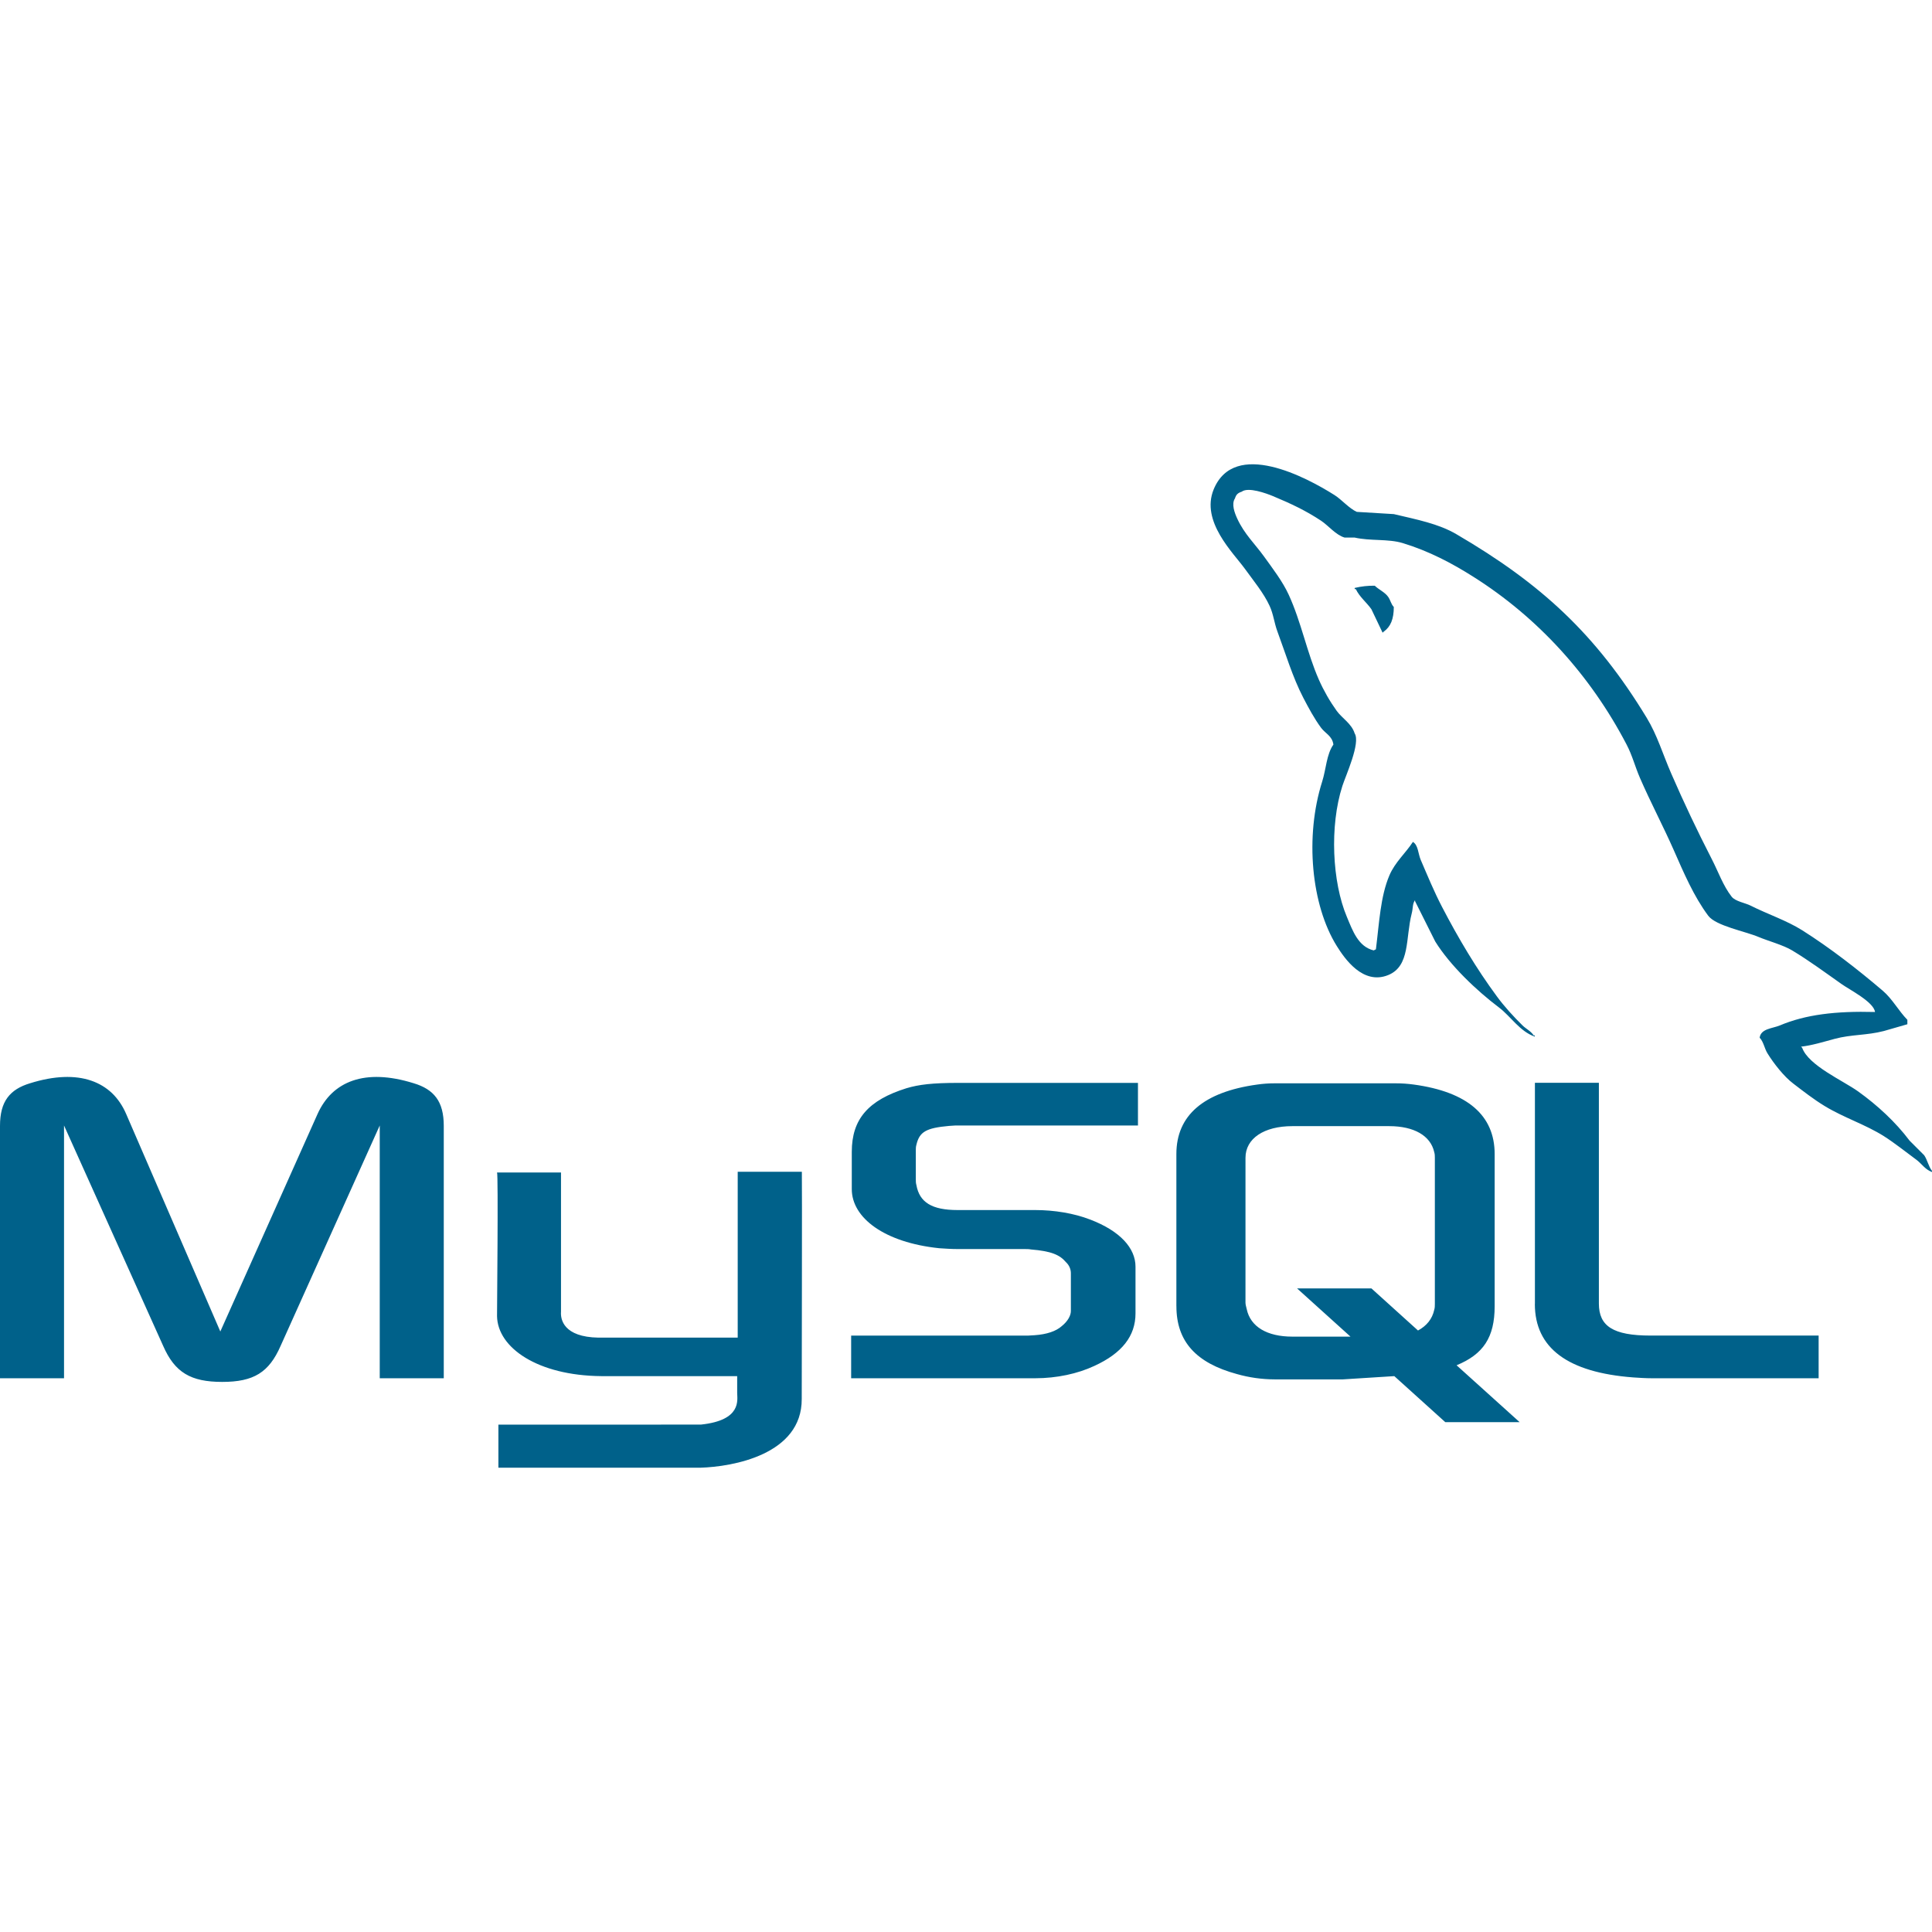
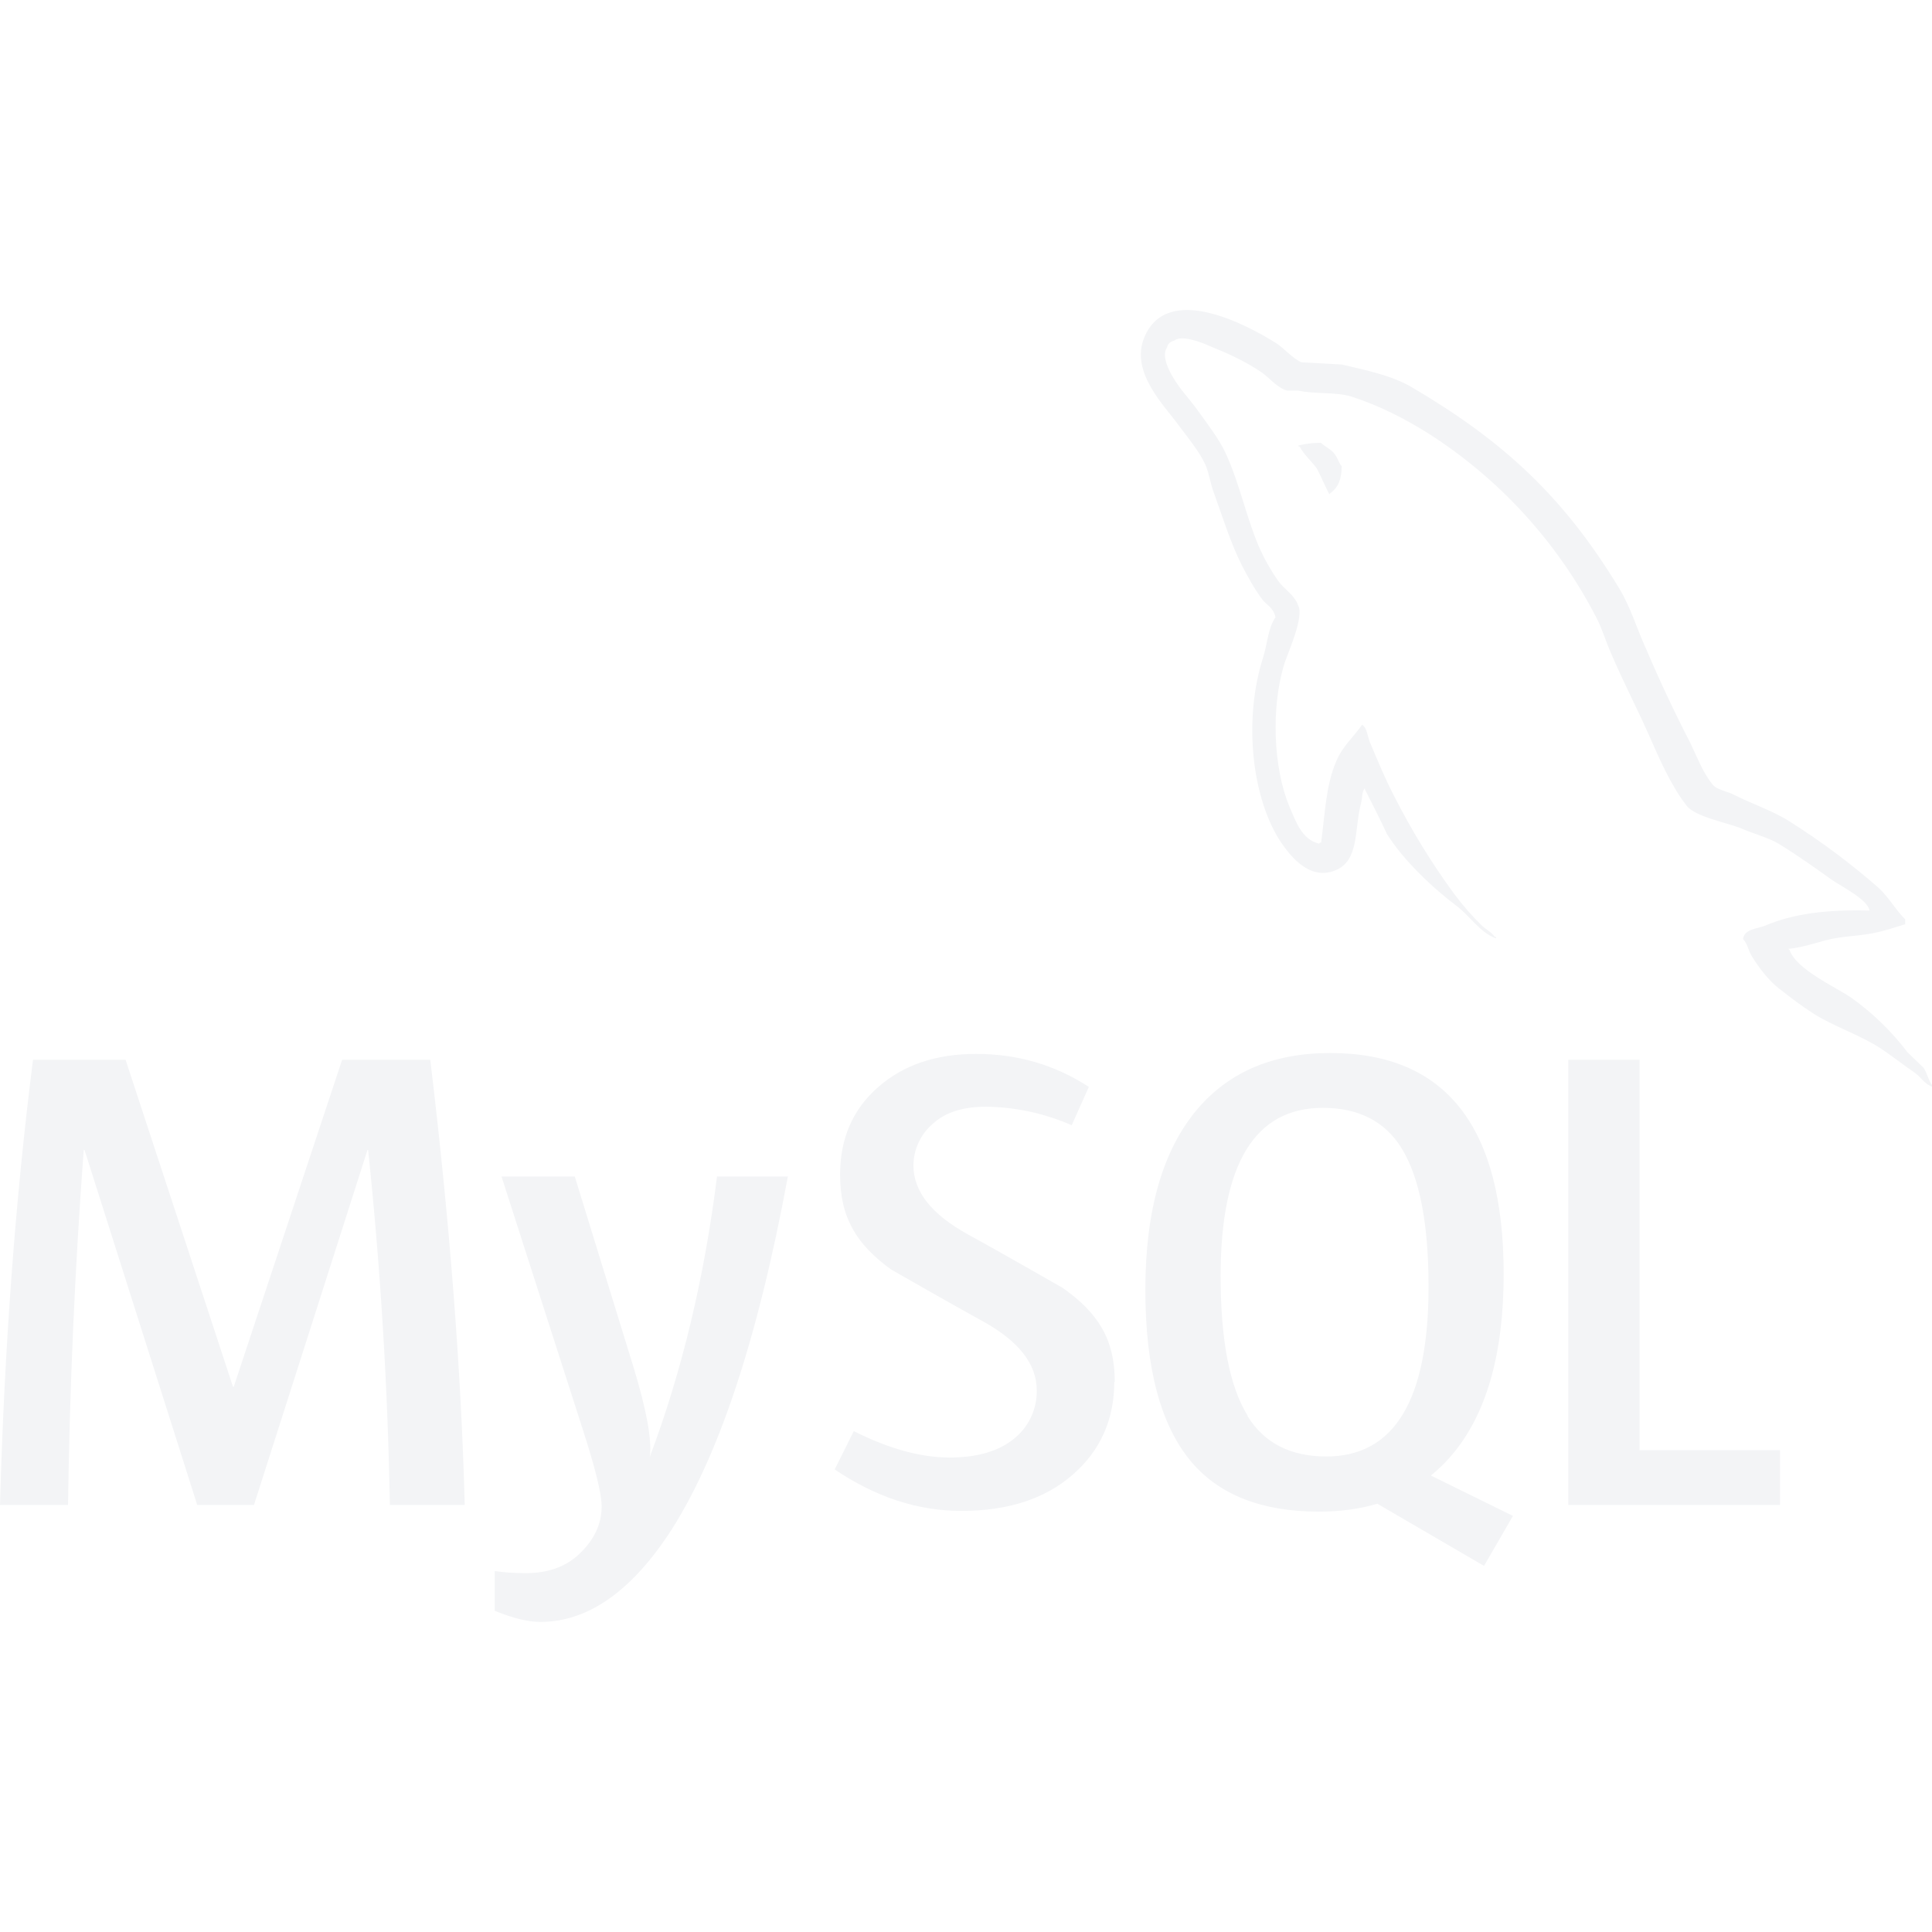
- <svg xmlns="http://www.w3.org/2000/svg" viewBox="0 0 128 128">
-   <path fill="#00618A" d="M0 91.313h4.242V74.566l6.566 14.598c.773 1.77 1.832 2.391 3.914 2.391s3.098-.621 3.871-2.391l6.566-14.598v16.746h4.242V74.594c0-1.633-.652-2.422-2-2.828-3.223-1.004-5.383-.137-6.363 2.039l-6.441 14.41-6.238-14.41c-.937-2.176-3.14-3.043-6.359-2.039-1.348.406-2 1.195-2 2.828zM32.93 77.68h4.238v9.227c-.039.5.16 1.676 2.484 1.715h9.223V77.633h4.25c.02 0-.008 14.984-.008 15.047.023 3.695-4.582 4.496-6.707 4.559H33.02v-2.852l13.414-.004c2.73-.285 2.406-1.645 2.406-2.098v-1.113h-9.012c-4.195-.039-6.863-1.871-6.898-3.977-.004-.191.09-9.422 0-9.516zm23.461 13.633h12.195c1.426 0 2.813-.301 3.914-.816 1.836-.84 2.73-1.984 2.73-3.48v-3.098c0-1.223-1.016-2.367-3.016-3.125-1.059-.41-2.367-.625-3.629-.625h-5.141c-1.711 0-2.527-.516-2.73-1.656-.039-.137-.039-.246-.039-.383V76.2c0-.109 0-.219.039-.355.203-.867.652-1.113 2.16-1.25l.41-.027h12.109v-2.824H63.488c-1.711 0-2.609.109-3.426.352-2.527.789-3.629 2.039-3.629 4.215v2.473c0 1.902 2.16 3.535 5.789 3.914.41.027.816.055 1.223.055h4.406c.164 0 .324 0 .449.027 1.344.109 1.914.355 2.324.844.211.195.332.473.324.758v2.477c0 .297-.203.68-.609 1.004-.367.328-.98.543-1.793.598l-.449.027H56.391zm45.297-4.922c0 2.91 2.164 4.539 6.523 4.867.41.027.816.055 1.227.055h11.051v-2.828h-11.133c-2.488 0-3.426-.625-3.426-2.121V71.738h-4.238V86.39zm-23.75.148V76.457c0-2.559 1.801-4.113 5.355-4.602a7.976 7.976 0 0 1 1.145-.082h8.047c.41 0 .777.027 1.188.082 3.555.488 5.352 2.043 5.352 4.602v10.082c0 2.078-.762 3.188-2.523 3.914l4.18 3.77h-4.926l-3.379-3.051-3.402.215H84.44a9.23 9.23 0 0 1-2.492-.352c-2.699-.734-4.008-2.152-4.008-4.496zm4.578-.246c0 .137.043.273.082.438.246 1.172 1.352 1.824 3.023 1.824h3.852l-3.539-3.195h4.926l3.086 2.789c.57-.305.945-.766 1.074-1.363.043-.137.043-.273.043-.41v-9.668c0-.109 0-.246-.043-.383-.246-1.09-1.348-1.715-2.98-1.715h-6.418c-1.879 0-3.105.816-3.105 2.098zm41.703-19.246c-2.605-.07-4.598.172-6.301.891-.484.203-1.258.207-1.336.813.266.281.309.699.52 1.039.406.66 1.094 1.539 1.707 2 .664.508 1.355 1.047 2.074 1.484 1.273.777 2.699 1.223 3.93 2 .723.461 1.441 1.039 2.148 1.559.348.254.582.656 1.039.816v-.074c-.238-.305-.301-.723-.52-1.039l-.965-.965c-.941-1.25-2.137-2.348-3.41-3.262-1.016-.727-3.281-1.711-3.707-2.891l-.074-.074c.719-.078 1.563-.34 2.223-.516 1.117-.301 2.113-.223 3.262-.52l1.559-.449v-.293c-.582-.598-.996-1.387-1.633-1.93-1.656-1.41-3.469-2.824-5.336-4.004-1.035-.652-2.312-1.074-3.41-1.629-.367-.187-1.016-.281-1.262-.594-.574-.734-.887-1.664-1.332-2.52a96.534 96.534 0 0 1-2.668-5.633c-.562-1.285-.93-2.555-1.633-3.707-3.363-5.535-6.988-8.875-12.602-12.156-1.191-.699-2.633-.973-4.148-1.332l-2.449-.148c-.496-.211-1.012-.82-1.48-1.113-1.859-1.176-6.629-3.73-8.008-.371-.867 2.121 1.301 4.191 2.078 5.266.543.754 1.242 1.598 1.629 2.445.258.555.301 1.113.52 1.703.539 1.453 1.008 3.031 1.707 4.375.352.68.738 1.395 1.184 2 .273.371.742.539.816 1.113-.457.641-.484 1.633-.742 2.445-1.16 3.652-.723 8.191.965 10.898.516.828 1.734 2.609 3.41 1.926 1.465-.598 1.137-2.445 1.555-4.078.098-.367.039-.641.223-.887v.074l1.336 2.668c.988 1.59 2.738 3.25 4.223 4.371.773.582 1.379 1.59 2.375 1.93V68.6h-.074c-.195-.297-.496-.422-.742-.664-.582-.57-1.227-1.277-1.703-1.93-1.352-1.832-2.547-3.84-3.633-5.93-.52-.996-.973-2.098-1.41-3.113-.168-.391-.164-.984-.516-1.184-.48.742-1.187 1.344-1.559 2.223-.594 1.402-.668 3.117-.891 4.891l-.148.074c-1.031-.25-1.395-1.312-1.777-2.223-.973-2.305-1.152-6.02-.297-8.672.219-.687 1.219-2.852.813-3.484-.191-.633-.828-1-1.184-1.484a11.7 11.7 0 0 1-1.187-2.074c-.793-1.801-1.164-3.816-2-5.633-.398-.871-1.074-1.75-1.629-2.523-.617-.855-1.305-1.484-1.781-2.52-.168-.367-.398-.957-.148-1.336.078-.254.195-.359.445-.441.43-.332 1.629.109 2.074.293 1.191.496 2.184.965 3.191 1.633.48.32.969.941 1.555 1.113h.668c1.043.238 2.211.07 3.188.367 1.723.523 3.27 1.34 4.668 2.227 4.273 2.695 7.766 6.535 10.156 11.117.387.738.551 1.441.891 2.223.684 1.578 1.543 3.203 2.223 4.746s1.34 3.094 2.297 4.375c.504.672 2.453 1.031 3.336 1.406.621.262 1.637.535 2.223.891 1.125.676 2.211 1.48 3.266 2.223.523.375 2.141 1.188 2.223 1.855zM91.082 38.805a5.26 5.26 0 0 0-1.332.148v.074h.074c.258.535.715.879 1.035 1.336l.742 1.555.074-.07c.461-.324.668-.844.668-1.633-.187-.195-.211-.437-.371-.668-.211-.309-.621-.48-.891-.742zm0 0" />
+ <svg xmlns="http://www.w3.org/2000/svg" width="512" height="512" viewBox="0 0 24 24">
+   <path fill="#f3f4f6" d="M16.405 5.501c-.115 0-.193.014-.274.033v.013h.014c.054.104.146.18.214.273c.054.107.1.214.154.32l.014-.015c.094-.066.14-.172.14-.333c-.04-.047-.046-.094-.08-.14c-.04-.067-.126-.1-.18-.153zM5.77 18.695h-.927a50.854 50.854 0 0 0-.27-4.41h-.008l-1.41 4.41H2.45l-1.4-4.41h-.01a72.892 72.892 0 0 0-.195 4.41H0c.055-1.966.192-3.81.41-5.53h1.15l1.335 4.064h.008l1.347-4.064h1.095c.242 2.015.384 3.86.428 5.53zm4.017-4.08c-.378 2.045-.876 3.533-1.492 4.46c-.482.716-1.01 1.073-1.583 1.073c-.153 0-.34-.046-.566-.138v-.494c.11.017.24.026.386.026c.268 0 .483-.075.647-.222c.197-.18.295-.382.295-.605c0-.155-.077-.47-.23-.944L6.23 14.615h.91l.727 2.36c.164.536.233.91.205 1.123c.4-1.064.678-2.227.835-3.483zm12.325 4.08h-2.63v-5.53h.885v4.85h1.745zm-3.32.135l-1.016-.5c.09-.076.177-.158.255-.25c.433-.506.648-1.258.648-2.253c0-1.83-.718-2.746-2.155-2.746c-.704 0-1.254.232-1.65.697c-.43.508-.646 1.256-.646 2.245c0 .972.19 1.686.574 2.14c.35.41.877.615 1.583.615c.264 0 .506-.033.725-.098l1.325.772l.36-.622zM15.5 17.588c-.225-.36-.337-.94-.337-1.736c0-1.393.424-2.09 1.27-2.09c.443 0 .77.167.977.5c.224.362.336.936.336 1.723c0 1.404-.424 2.108-1.27 2.108c-.445 0-.77-.167-.978-.5zm-1.658-.425c0 .47-.172.856-.516 1.156c-.344.3-.803.45-1.384.45c-.543 0-1.064-.172-1.573-.515l.237-.476c.438.22.833.328 1.19.328c.332 0 .593-.073.783-.22a.754.754 0 0 0 .3-.615c0-.33-.23-.61-.648-.845c-.388-.213-1.163-.657-1.163-.657c-.422-.307-.632-.636-.632-1.177c0-.45.157-.81.47-1.085c.315-.278.72-.415 1.22-.415c.512 0 .98.136 1.4.41l-.213.476a2.726 2.726 0 0 0-1.064-.23c-.283 0-.502.068-.654.206a.685.685 0 0 0-.248.524c0 .328.234.61.666.85c.393.215 1.187.67 1.187.67c.433.305.648.63.648 1.168zm9.382-5.852c-.535-.014-.95.04-1.297.188c-.1.04-.26.04-.274.167c.055.053.063.14.11.214c.08.134.218.313.346.407c.14.11.28.216.427.31c.26.16.555.255.81.416c.145.094.293.213.44.313c.073.05.12.14.214.172v-.02c-.046-.06-.06-.147-.105-.214c-.067-.067-.134-.127-.2-.193a3.223 3.223 0 0 0-.695-.675c-.214-.146-.682-.35-.77-.595l-.013-.014c.146-.013.32-.066.46-.106c.227-.06.435-.047.67-.106c.106-.027.213-.06.32-.094v-.06c-.12-.12-.21-.283-.334-.395a8.867 8.867 0 0 0-1.104-.823c-.21-.134-.476-.22-.697-.334c-.08-.04-.214-.06-.26-.127c-.12-.146-.19-.34-.275-.514a17.69 17.69 0 0 1-.547-1.163c-.12-.262-.193-.523-.34-.763c-.69-1.137-1.437-1.826-2.586-2.5c-.247-.14-.543-.2-.856-.274c-.167-.008-.334-.02-.5-.027c-.11-.047-.216-.174-.31-.235c-.38-.24-1.364-.76-1.644-.072c-.18.434.267.862.422 1.082c.115.153.26.328.34.5c.047.116.06.235.107.356c.106.294.207.622.347.897c.073.14.153.287.247.413c.054.073.146.107.167.227c-.094.136-.1.334-.154.5c-.24.757-.146 1.693.194 2.25c.107.166.362.534.703.393c.3-.12.234-.5.32-.835c.02-.08.007-.133.048-.187v.015c.094.188.188.367.274.555c.206.328.566.668.867.895c.16.12.287.328.487.402v-.02h-.015c-.043-.058-.1-.086-.154-.133a3.445 3.445 0 0 1-.35-.4a8.76 8.76 0 0 1-.747-1.218c-.11-.21-.202-.436-.29-.643c-.04-.08-.04-.2-.107-.24c-.1.146-.247.273-.32.453c-.127.288-.14.642-.188 1.01c-.027.007-.014 0-.027.014c-.214-.052-.287-.274-.367-.46c-.2-.475-.233-1.238-.06-1.785c.047-.14.247-.582.167-.716c-.042-.127-.174-.2-.247-.303a2.478 2.478 0 0 1-.24-.427c-.16-.374-.24-.788-.414-1.162c-.08-.173-.22-.354-.334-.513c-.127-.18-.267-.307-.368-.52c-.033-.073-.08-.194-.027-.274c.014-.054.042-.075.094-.09c.088-.072.335.022.422.062c.247.1.455.194.662.334c.094.066.195.193.315.226h.14c.214.047.455.014.655.073c.355.114.675.28.962.46a5.953 5.953 0 0 1 2.085 2.286c.08.154.115.295.188.455c.14.33.313.663.455.982c.14.315.275.636.476.897c.1.14.502.213.682.286c.133.06.34.115.46.188c.23.14.454.3.67.454c.11.076.443.243.463.378z" />
</svg>
